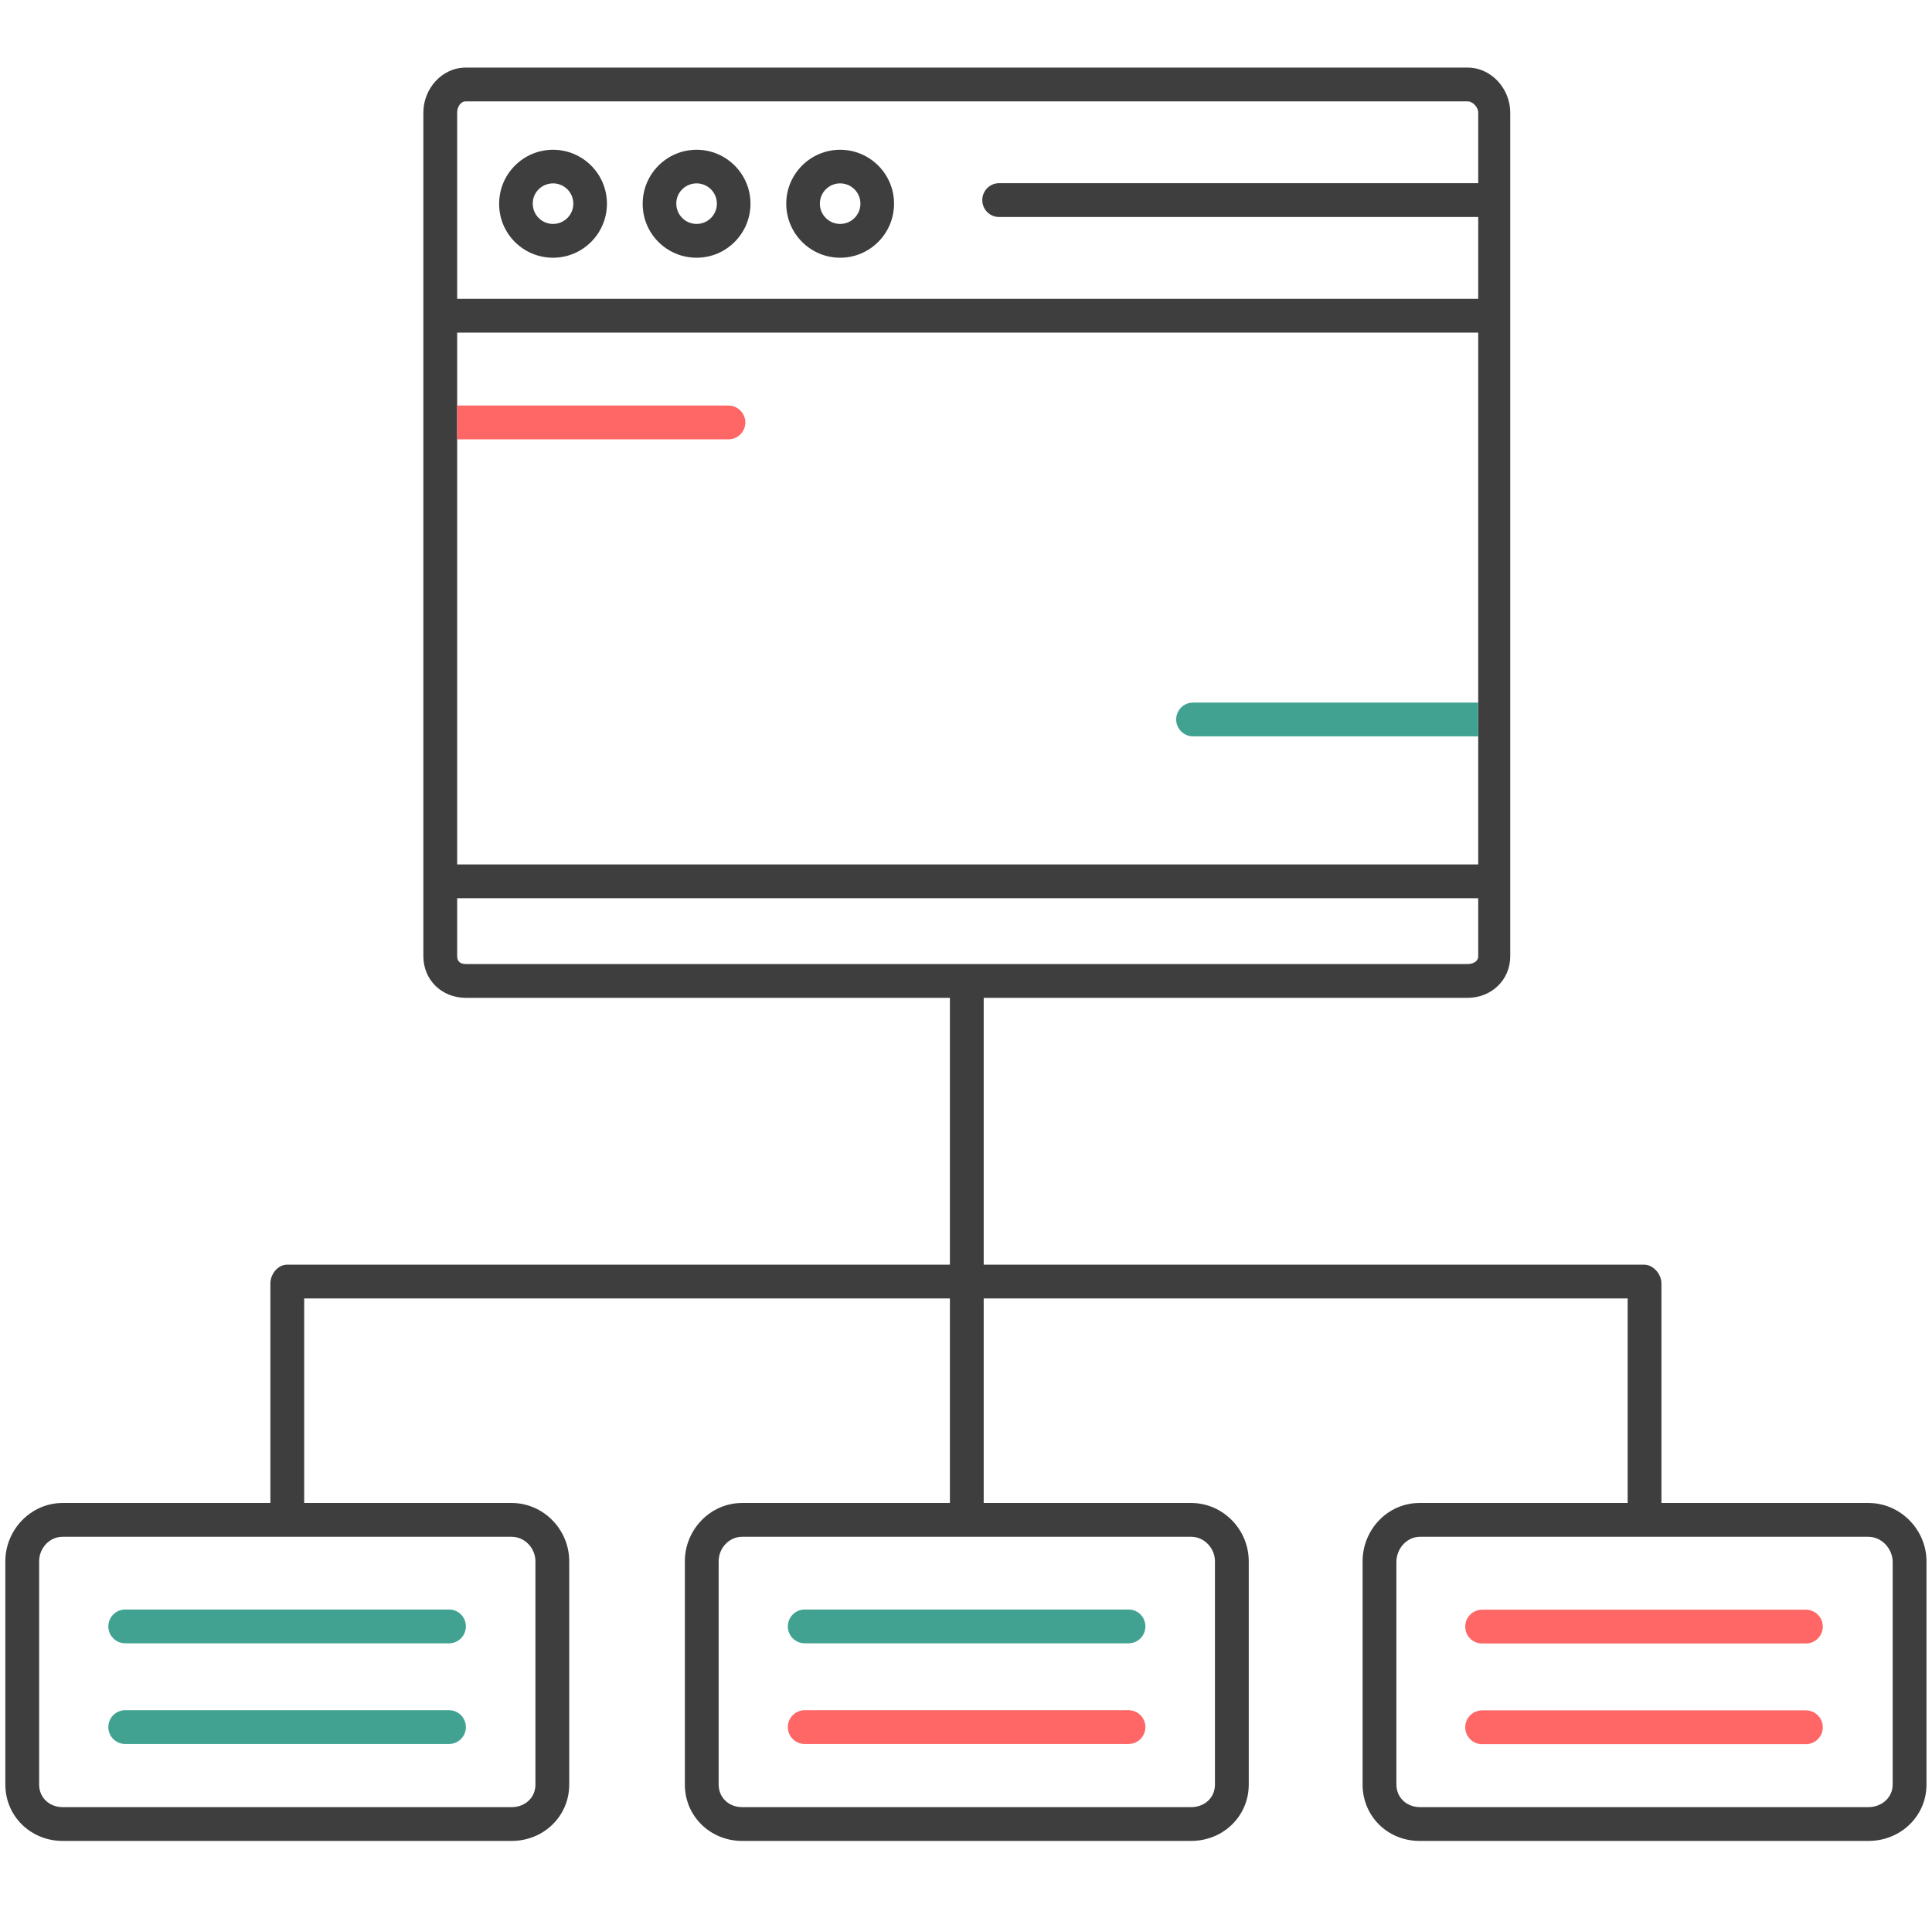
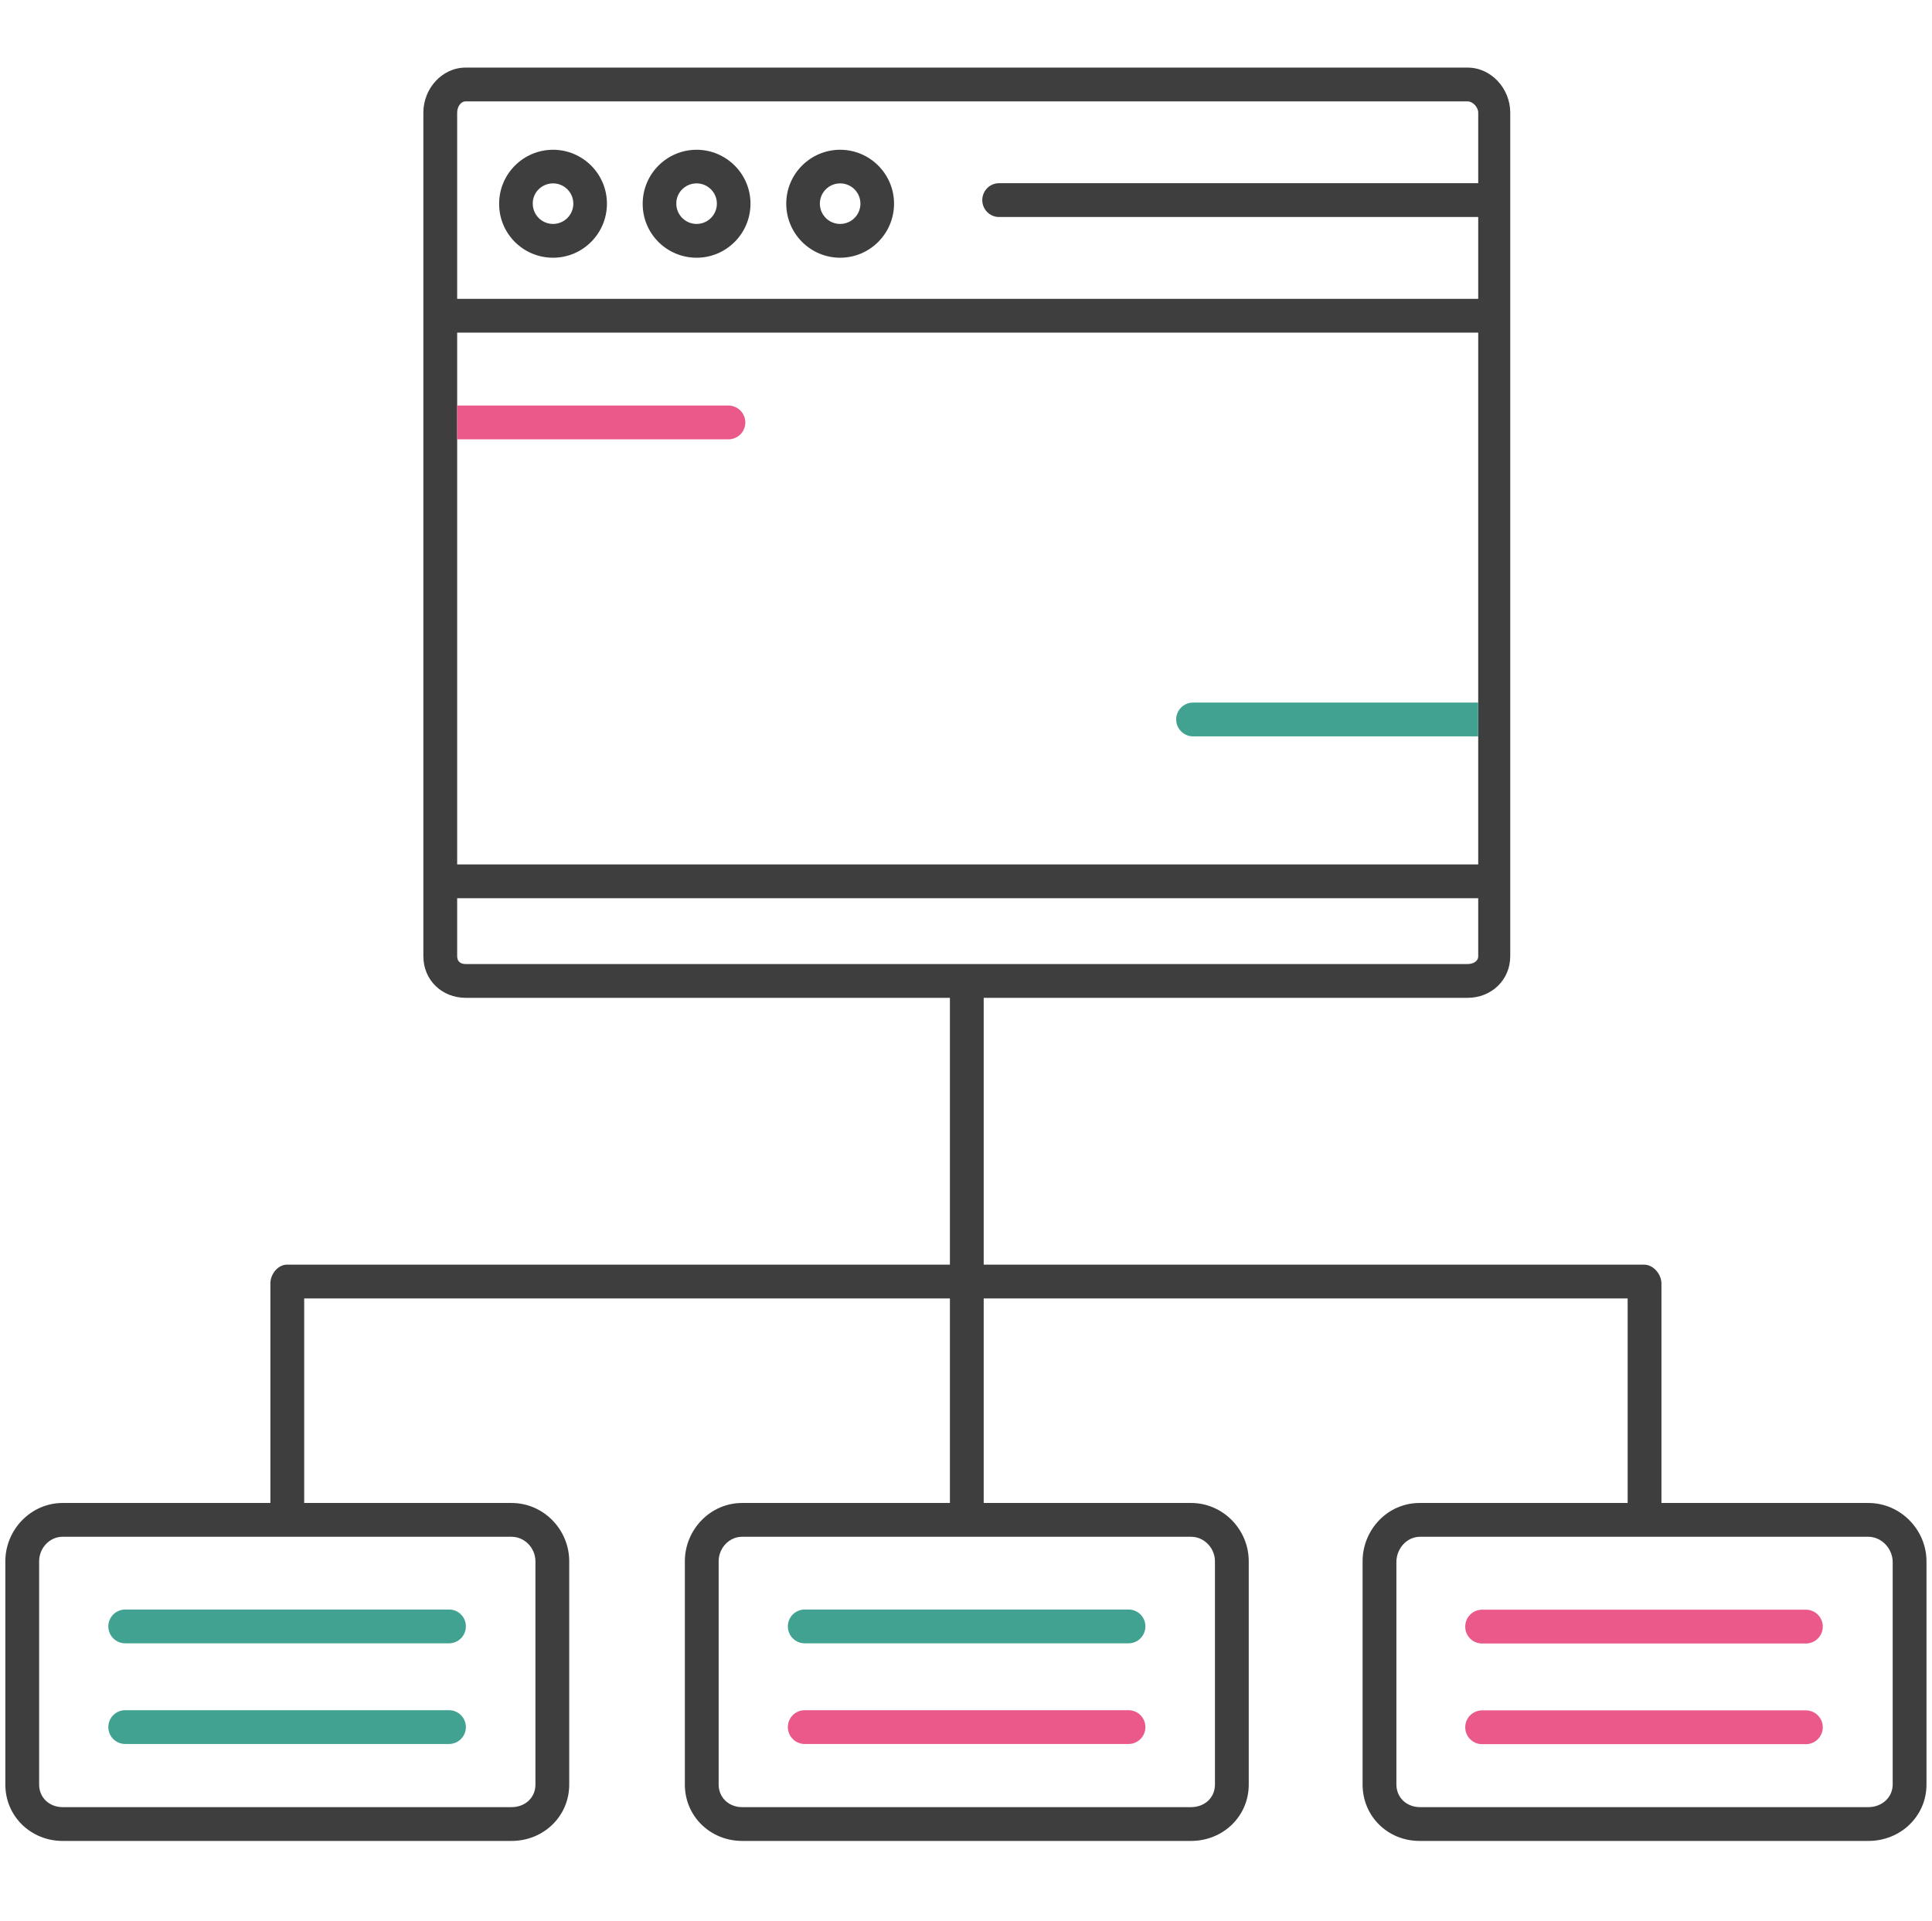
- <svg xmlns="http://www.w3.org/2000/svg" version="1.1" x="0px" y="0px" width="1086.1px" height="1080px" viewBox="0 0 1086.1 1080" enable-background="new 0 0 1086.1 1080" xml:space="preserve">
-   <g id="Layer_1">
+ <svg xmlns="http://www.w3.org/2000/svg" version="1.1" id="Layer_1" x="0px" y="0px" width="1086.1px" height="1080px" viewBox="0 0 1086.1 1080" enable-background="new 0 0 1086.1 1080" xml:space="preserve">
+   <g id="Layer_1_1_">
    <g id="UX_disain">
      <g>
-         <path fill="#3E3E3E" d="M310.9,144.9c16.7,0,30.3-13.6,30.3-30.4c0-16.7-13.6-30.3-30.3-30.3s-30.3,13.6-30.3,30.3     C280.5,131.3,294.1,144.9,310.9,144.9z M310.9,103.1c6.3,0,11.4,5.1,11.4,11.4c0,6.3-5.1,11.4-11.4,11.4s-11.4-5.1-11.4-11.4     C299.4,108.2,304.6,103.1,310.9,103.1z" />
-         <path fill="#3E3E3E" d="M391.6,144.9c16.7,0,30.3-13.6,30.3-30.4c0-16.7-13.6-30.3-30.3-30.3s-30.3,13.6-30.3,30.3     C361.2,131.3,374.8,144.9,391.6,144.9z M391.6,103.1c6.3,0,11.4,5.1,11.4,11.4c0,6.3-5.1,11.4-11.4,11.4s-11.4-5.1-11.4-11.4     C380.1,108.2,385.3,103.1,391.6,103.1z" />
-         <path fill="#3E3E3E" d="M472.3,144.9c16.7,0,30.3-13.6,30.3-30.4c0-16.7-13.6-30.3-30.3-30.3c-16.7,0-30.3,13.6-30.3,30.3     C442,131.3,455.6,144.9,472.3,144.9z M472.3,103.1c6.3,0,11.4,5.1,11.4,11.4c0,6.3-5.1,11.4-11.4,11.4s-11.4-5.1-11.4-11.4     C460.9,108.2,466,103.1,472.3,103.1z" />
-         <path fill="#41A291" d="M70.4,923.9h182c5.2,0,9.5-4.2,9.5-9.5s-4.2-9.5-9.5-9.5h-182c-5.2,0-9.5,4.2-9.5,9.5     S65.2,923.9,70.4,923.9z" />
+         <path fill="#3E3E3E" d="M310.9,144.9c16.7,0,30.3-13.6,30.3-30.4c0-16.7-13.6-30.3-30.3-30.3c-16.7,0-30.3,13.6-30.3,30.3     C280.5,131.3,294.1,144.9,310.9,144.9z M310.9,103.1c6.3,0,11.4,5.1,11.4,11.4s-5.1,11.4-11.4,11.4c-6.3,0-11.4-5.1-11.4-11.4     C299.4,108.2,304.6,103.1,310.9,103.1z" />
+         <path fill="#3E3E3E" d="M391.6,144.9c16.7,0,30.3-13.6,30.3-30.4c0-16.7-13.601-30.3-30.3-30.3c-16.7,0-30.3,13.6-30.3,30.3     C361.2,131.3,374.8,144.9,391.6,144.9z M391.6,103.1c6.3,0,11.4,5.1,11.4,11.4s-5.1,11.4-11.4,11.4c-6.3,0-11.4-5.1-11.4-11.4     C380.1,108.2,385.3,103.1,391.6,103.1z" />
+         <path fill="#3E3E3E" d="M472.3,144.9c16.7,0,30.3-13.6,30.3-30.4c0-16.7-13.6-30.3-30.3-30.3S442,97.8,442,114.5     C442,131.3,455.6,144.9,472.3,144.9z M472.3,103.1c6.3,0,11.4,5.1,11.4,11.4s-5.101,11.4-11.4,11.4s-11.399-5.1-11.399-11.4     S466,103.1,472.3,103.1z" />
+         <path fill="#41A291" d="M70.4,923.9h182c5.2,0,9.5-4.2,9.5-9.5c0-5.301-4.2-9.5-9.5-9.5h-182c-5.2,0-9.5,4.199-9.5,9.5     C60.9,919.7,65.2,923.9,70.4,923.9z" />
        <path fill="#41A291" d="M70.4,980.5h182c5.2,0,9.5-4.2,9.5-9.5c0-5.2-4.2-9.5-9.5-9.5h-182c-5.2,0-9.5,4.2-9.5,9.5     S65.2,980.5,70.4,980.5z" />
-         <path fill="#3E3E3E" d="M1050.4,845H934V721.6c0-5.2-4.5-10.6-9.8-10.6H553V561h272c13.4,0,24-10,24-23.4V63.3     c0-13.4-10.6-25.3-24-25.3H261.8C248.4,38,238,49.9,238,63.3v474.3c0,13.4,10.4,23.4,23.8,23.4H534v150H161.4     c-5.2,0-9.4,5.3-9.4,10.6V845H35.2C17.4,845,3,860,3,877.8v125.5c0,17.9,14.4,31.7,32.2,31.7h252.4c17.9,0,32.4-13.8,32.4-31.7     V877.8c0-17.9-14.5-32.8-32.4-32.8H171V730h363v115H417.2c-17.9,0-32.2,15-32.2,32.8v125.5c0,17.9,14.4,31.7,32.2,31.7h252.4     c17.9,0,32.4-13.8,32.4-31.7V877.8c0-17.9-14.5-32.8-32.4-32.8H553V730h362v115H798c-17.9,0-32,15-32,32.8v125.5     c0,17.9,14.2,31.7,32,31.7h252.4c17.9,0,32.6-13.8,32.6-31.7V877.8C1083,860,1068.3,845,1050.4,845z M287.6,864     c7.4,0,13.4,6.4,13.4,13.8v125.5c0,7.5-5.9,12.7-13.4,12.7H35.2c-7.4,0-13.2-5.3-13.2-12.7V877.8c0-7.4,5.8-13.8,13.2-13.8H287.6     z M257,63.3c0-3,1.8-6.3,4.8-6.3H825c3,0,6,3.3,6,6.3V103H561.6c-5.2,0-9.4,4.3-9.4,9.5s4.2,9.5,9.4,9.5H831v46H257V63.3z      M257,187h574v299H257V187z M669.6,864c7.4,0,13.4,6.4,13.4,13.8v125.5c0,7.5-5.9,12.7-13.4,12.7H417.2     c-7.4,0-13.2-5.3-13.2-12.7V877.8c0-7.4,5.8-13.8,13.2-13.8H669.6z M261.8,542c-3,0-4.8-1.5-4.8-4.4V505h574v32.6     c0,3-3,4.4-6,4.4H261.8z M1064,1003.2c0,7.5-6.2,12.8-13.7,12.8h-252c-7.5,0-13.3-5.3-13.3-12.8v-125c0-7.5,5.8-14.2,13.3-14.2     h252c7.5,0,13.7,6.7,13.7,14.2V1003.2z" />
-         <path fill="#FF6666" d="M1015.2,905h-182c-5.2,0-9.5,4.2-9.5,9.5s4.2,9.5,9.5,9.5h182c5.2,0,9.5-4.2,9.5-9.5     C1024.7,909.3,1020.5,905,1015.2,905z" />
-         <path fill="#FF6666" d="M1015.2,961.6h-182c-5.2,0-9.5,4.2-9.5,9.5c0,5.2,4.2,9.5,9.5,9.5h182c5.2,0,9.5-4.2,9.5-9.5     C1024.7,965.9,1020.5,961.6,1015.2,961.6z" />
-         <path fill="#41A291" d="M452.4,923.9h182c5.2,0,9.5-4.2,9.5-9.5s-4.2-9.5-9.5-9.5h-182c-5.2,0-9.5,4.2-9.5,9.5     S447.2,923.9,452.4,923.9z" />
-         <path fill="#FF6666" d="M452.4,980.5h182c5.2,0,9.5-4.2,9.5-9.5c0-5.2-4.2-9.5-9.5-9.5h-182c-5.2,0-9.5,4.2-9.5,9.5     S447.2,980.5,452.4,980.5z" />
+         <path fill="#3E3E3E" d="M1050.4,845H934V721.6c0-5.199-4.5-10.6-9.8-10.6H553V561h272c13.4,0,24-10,24-23.4V63.3     c0-13.4-10.6-25.3-24-25.3H261.8C248.4,38,238,49.9,238,63.3v474.3c0,13.4,10.4,23.4,23.8,23.4H534v150H161.4     c-5.2,0-9.4,5.3-9.4,10.6V845H35.2C17.4,845,3,860,3,877.8v125.5c0,17.9,14.4,31.7,32.2,31.7h252.4c17.9,0,32.4-13.8,32.4-31.7     V877.8c0-17.899-14.5-32.8-32.4-32.8H171V730h363v115H417.2c-17.9,0-32.2,15-32.2,32.8v125.5c0,17.9,14.4,31.7,32.2,31.7H669.6     c17.9,0,32.4-13.8,32.4-31.7V877.8c0-17.899-14.5-32.8-32.4-32.8H553V730h362v115H798c-17.9,0-32,15-32,32.8v125.5     c0,17.9,14.2,31.7,32,31.7h252.4c17.899,0,32.6-13.8,32.6-31.7V877.8C1083,860,1068.3,845,1050.4,845z M287.6,864     c7.4,0,13.4,6.4,13.4,13.8v125.5c0,7.5-5.9,12.7-13.4,12.7H35.2c-7.4,0-13.2-5.3-13.2-12.7V877.8c0-7.399,5.8-13.8,13.2-13.8     H287.6z M257,63.3c0-3,1.8-6.3,4.8-6.3H825c3,0,6,3.3,6,6.3V103H561.6c-5.199,0-9.399,4.3-9.399,9.5s4.2,9.5,9.399,9.5H831v46     H257V63.3z M257,187h574v299H257V187z M669.6,864c7.4,0,13.4,6.4,13.4,13.8v125.5c0,7.5-5.9,12.7-13.4,12.7H417.2     c-7.4,0-13.2-5.3-13.2-12.7V877.8c0-7.399,5.8-13.8,13.2-13.8H669.6z M261.8,542c-3,0-4.8-1.5-4.8-4.4V505h574v32.6     c0,3-3,4.4-6,4.4H261.8z M1064,1003.2c0,7.5-6.2,12.8-13.7,12.8h-252c-7.5,0-13.3-5.3-13.3-12.8v-125c0-7.5,5.8-14.2,13.3-14.2     h252c7.5,0,13.7,6.7,13.7,14.2V1003.2z" />
+         <path fill="#EA598A" d="M1015.2,905h-182c-5.2,0-9.5,4.2-9.5,9.5s4.2,9.5,9.5,9.5h182c5.2,0,9.5-4.2,9.5-9.5     C1024.7,909.3,1020.5,905,1015.2,905z" />
+         <path fill="#EA598A" d="M1015.2,961.6h-182c-5.2,0-9.5,4.2-9.5,9.5c0,5.2,4.2,9.5,9.5,9.5h182c5.2,0,9.5-4.199,9.5-9.5     C1024.7,965.9,1020.5,961.6,1015.2,961.6z" />
+         <path fill="#41A291" d="M452.4,923.9h182c5.199,0,9.5-4.2,9.5-9.5c0-5.301-4.2-9.5-9.5-9.5h-182c-5.2,0-9.5,4.199-9.5,9.5     C442.9,919.7,447.2,923.9,452.4,923.9z" />
+         <path fill="#EA598A" d="M452.4,980.5h182c5.199,0,9.5-4.2,9.5-9.5c0-5.2-4.2-9.5-9.5-9.5h-182c-5.2,0-9.5,4.2-9.5,9.5     S447.2,980.5,452.4,980.5z" />
      </g>
-       <path fill="#FF6666" d="M419,237.5c0,5.2-4.2,9.5-9.5,9.5H257v-19h152.5C414.7,228,419,232.3,419,237.5z" />
-       <path fill="#41A291" d="M831,395v19H670.7c-5.2,0-9.5-4.3-9.5-9.5c0-5.2,4.2-9.5,9.5-9.5H831z" />
+       <path fill="#EA598A" d="M419,237.5c0,5.2-4.2,9.5-9.5,9.5H257v-19h152.5C414.7,228,419,232.3,419,237.5z" />
+       <path fill="#41A291" d="M831,395v19H670.7c-5.2,0-9.5-4.3-9.5-9.5s4.2-9.5,9.5-9.5H831z" />
    </g>
  </g>
  <g id="Components">
</g>
</svg>
